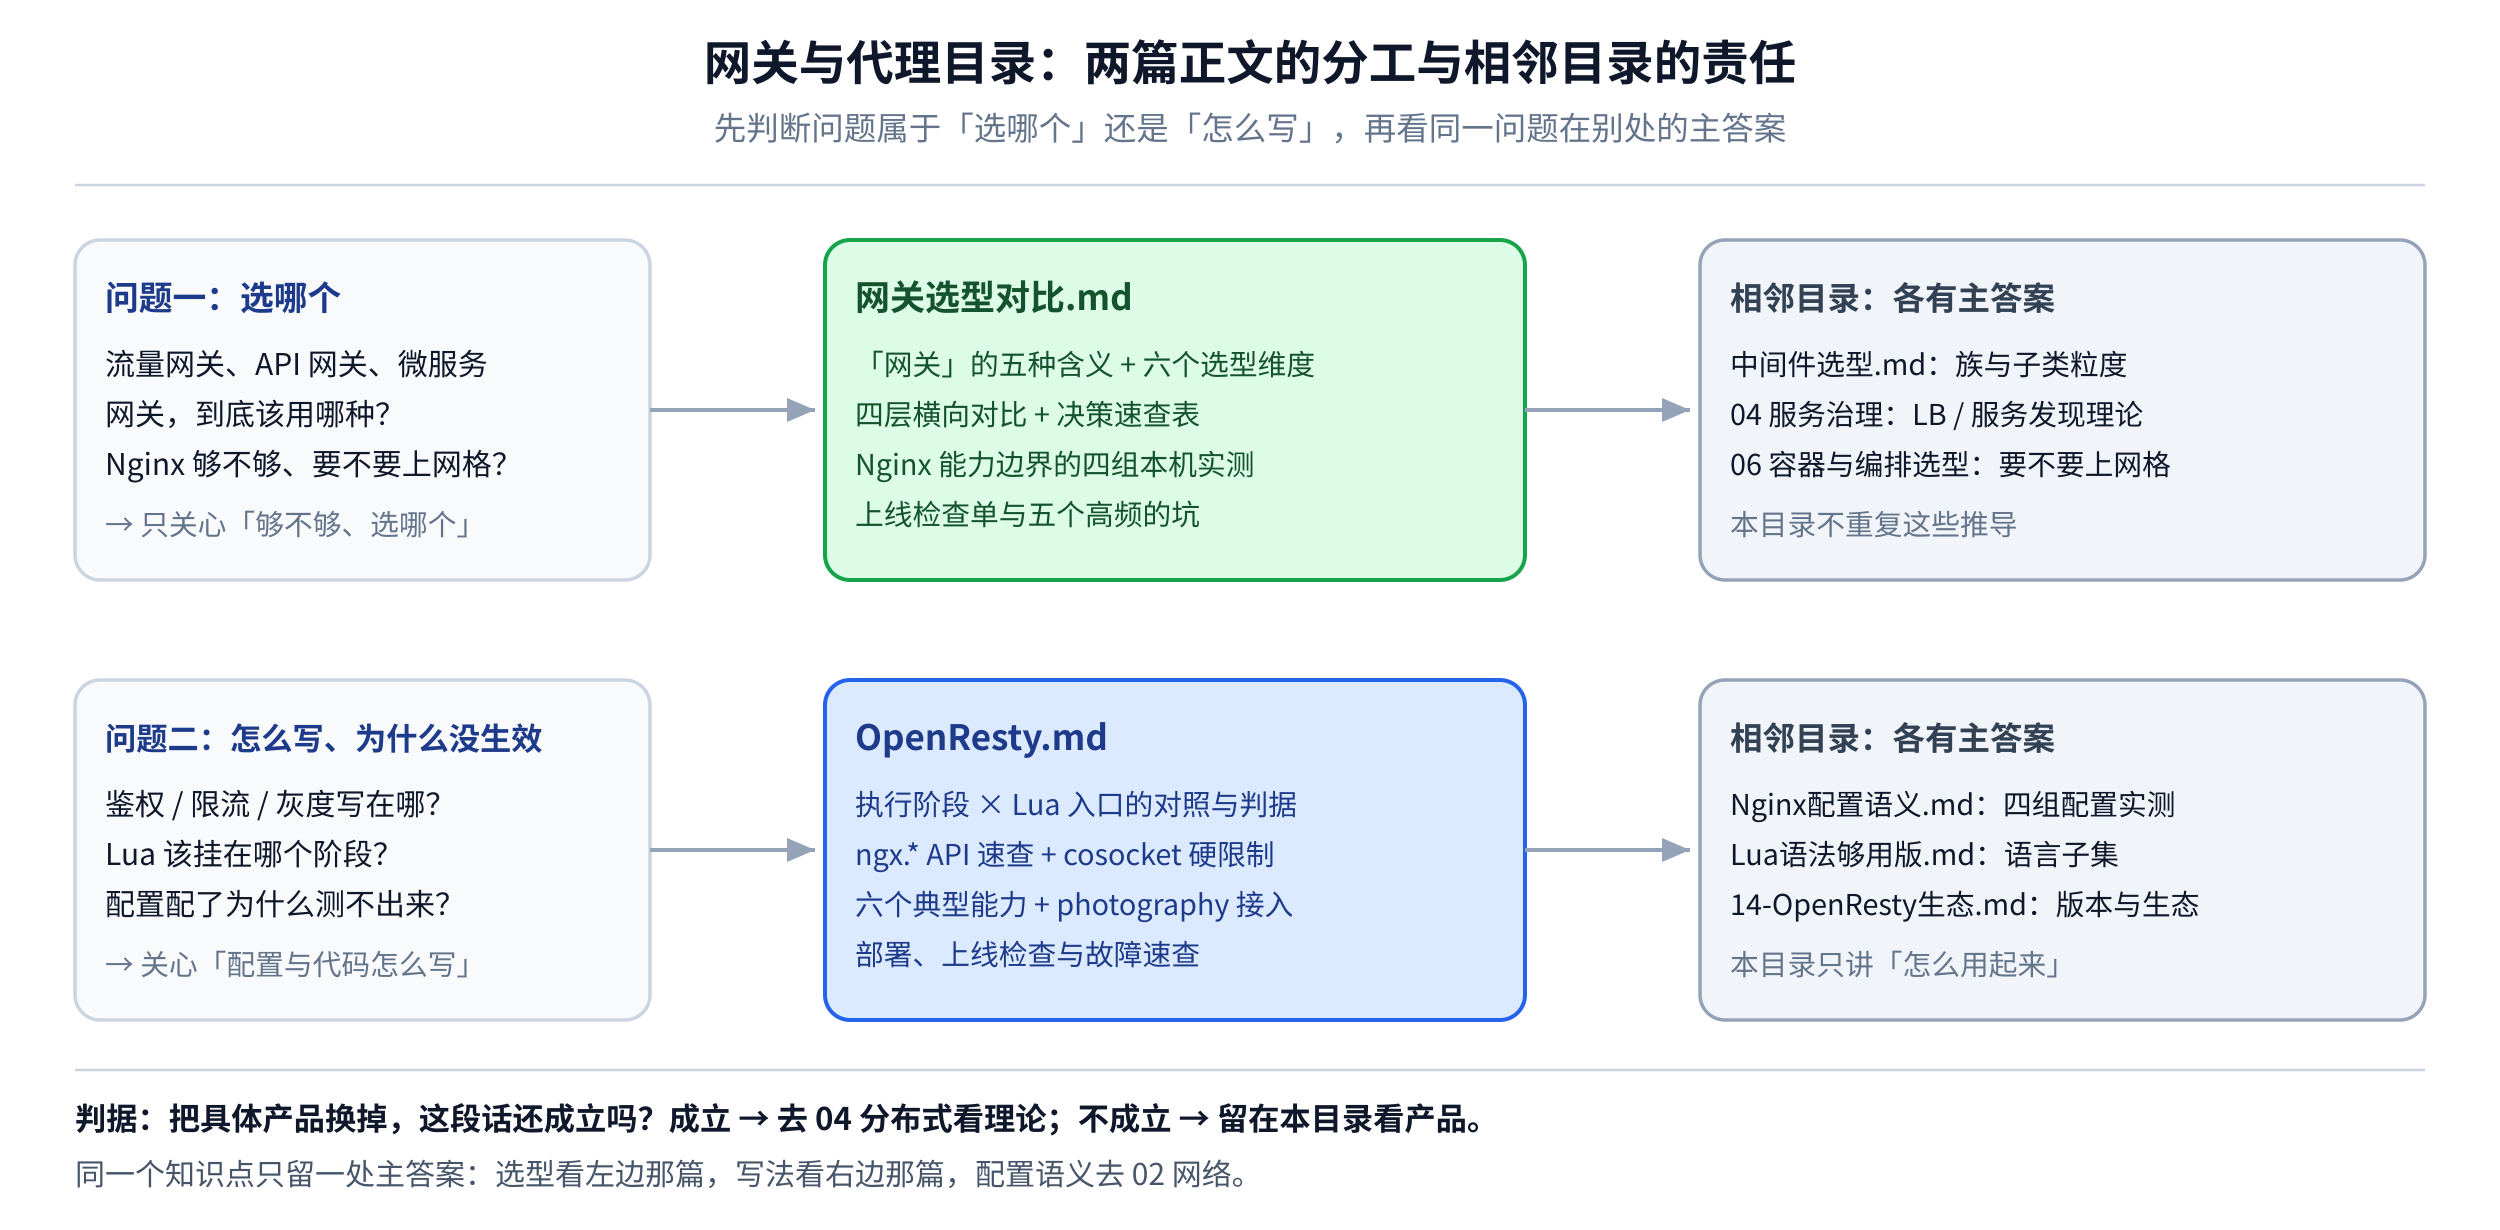
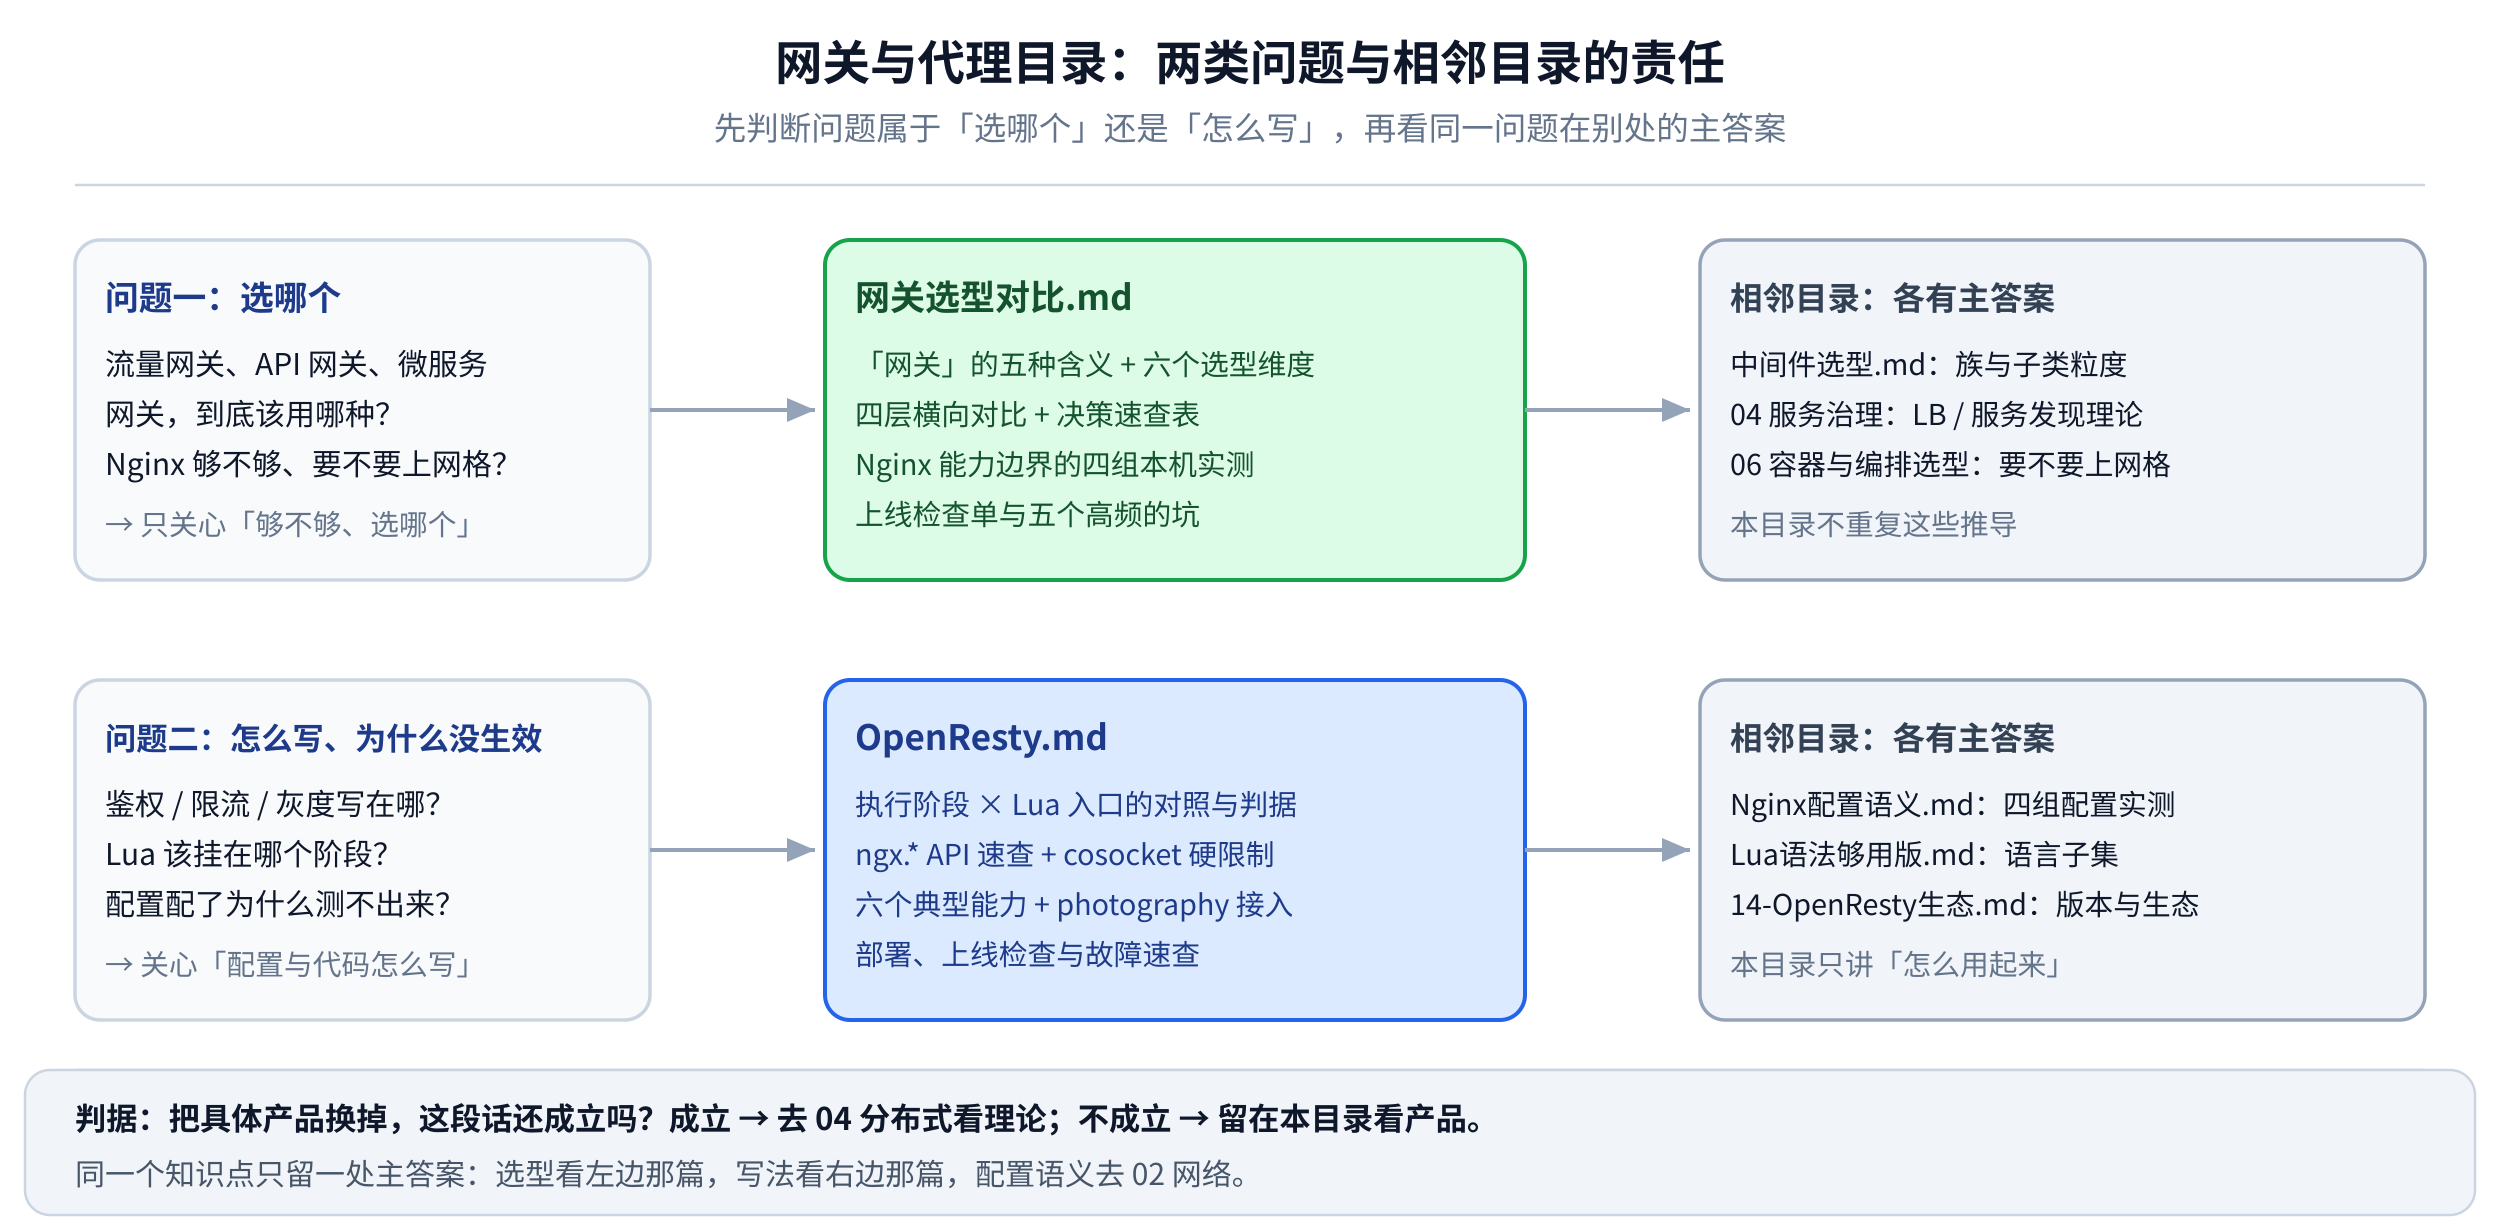
<svg xmlns="http://www.w3.org/2000/svg" viewBox="0 0 1000 492" width="1000" height="492" font-family="Microsoft YaHei, PingFang SC, Noto Sans CJK SC, sans-serif">
  <defs>
    <marker id="dir" markerWidth="9" markerHeight="9" refX="7" refY="3" orient="auto">
      <path d="M0,0 L7,3 L0,6 Z" fill="#94a3b8" />
    </marker>
  </defs>
  <rect x="0" y="0" width="1000" height="492" fill="#ffffff" />
-   <text x="500" y="32" text-anchor="middle" font-size="19" font-weight="bold" fill="#0f172a">网关与代理目录：两篇正文的分工与相邻目录的责任</text>
+   <text x="500" y="32" text-anchor="middle" font-size="19" font-weight="bold" fill="#0f172a">网关与代理目录：两类问题与相邻目录的责任</text>
  <text x="500" y="56" text-anchor="middle" font-size="13" fill="#64748b">先判断问题属于「选哪个」还是「怎么写」，再看同一问题在别处的主答案</text>
  <line x1="30" y1="74" x2="970" y2="74" stroke="#cbd5e1" stroke-width="1" />
  <rect x="30" y="96" width="230" height="136" rx="10" fill="#f8fafc" stroke="#cbd5e1" stroke-width="1.4" />
  <text x="42" y="124" font-size="13.5" font-weight="bold" fill="#1e3a8a">问题一：选哪个</text>
  <text x="42" y="150" font-size="12" fill="#0f172a">流量网关、API 网关、微服务</text>
  <text x="42" y="170" font-size="12" fill="#0f172a">网关，到底该用哪种？</text>
  <text x="42" y="190" font-size="12" fill="#0f172a">Nginx 够不够、要不要上网格？</text>
  <text x="42" y="214" font-size="11.5" fill="#64748b">→ 只关心「够不够、选哪个」</text>
  <rect x="330" y="96" width="280" height="136" rx="10" fill="#dcfce7" stroke="#16a34a" stroke-width="1.6" />
  <text x="342" y="124" font-size="14" font-weight="bold" fill="#14532d">网关选型对比.md</text>
  <text x="342" y="150" font-size="11.5" fill="#14532d">「网关」的五种含义 + 六个选型维度</text>
  <text x="342" y="170" font-size="11.5" fill="#14532d">四层横向对比 + 决策速查表</text>
  <text x="342" y="190" font-size="11.5" fill="#14532d">Nginx 能力边界的四组本机实测</text>
  <text x="342" y="210" font-size="11.5" fill="#14532d">上线检查单与五个高频的坑</text>
  <rect x="680" y="96" width="290" height="136" rx="10" fill="#f1f5f9" stroke="#94a3b8" stroke-width="1.4" />
  <text x="692" y="124" font-size="13" font-weight="bold" fill="#334155">相邻目录：各有主答案</text>
  <text x="692" y="150" font-size="11.5" fill="#0f172a">中间件选型.md：族与子类粒度</text>
  <text x="692" y="170" font-size="11.5" fill="#0f172a">04 服务治理：LB / 服务发现理论</text>
  <text x="692" y="190" font-size="11.5" fill="#0f172a">06 容器与编排选型：要不要上网格</text>
  <text x="692" y="214" font-size="11.5" fill="#64748b">本目录不重复这些推导</text>
  <line x1="260" y1="164" x2="326" y2="164" stroke="#94a3b8" stroke-width="1.6" marker-end="url(#dir)" />
  <line x1="610" y1="164" x2="676" y2="164" stroke="#94a3b8" stroke-width="1.6" marker-end="url(#dir)" />
  <rect x="30" y="272" width="230" height="136" rx="10" fill="#f8fafc" stroke="#cbd5e1" stroke-width="1.4" />
  <text x="42" y="300" font-size="12.5" font-weight="bold" fill="#1e3a8a">问题二：怎么写、为什么没生效</text>
  <text x="42" y="326" font-size="12" fill="#0f172a">鉴权 / 限流 / 灰度写在哪？</text>
  <text x="42" y="346" font-size="12" fill="#0f172a">Lua 该挂在哪个阶段？</text>
  <text x="42" y="366" font-size="12" fill="#0f172a">配置配了为什么测不出来？</text>
  <text x="42" y="390" font-size="11.5" fill="#64748b">→ 关心「配置与代码怎么写」</text>
  <rect x="330" y="272" width="280" height="136" rx="10" fill="#dbeafe" stroke="#2563eb" stroke-width="1.6" />
  <text x="342" y="300" font-size="14" font-weight="bold" fill="#1e3a8a">OpenResty.md</text>
  <text x="342" y="326" font-size="11.5" fill="#1e3a8a">执行阶段 × Lua 入口的对照与判据</text>
  <text x="342" y="346" font-size="11.5" fill="#1e3a8a">ngx.* API 速查 + cosocket 硬限制</text>
  <text x="342" y="366" font-size="11.5" fill="#1e3a8a">六个典型能力 + photography 接入</text>
  <text x="342" y="386" font-size="11.5" fill="#1e3a8a">部署、上线检查与故障速查</text>
  <rect x="680" y="272" width="290" height="136" rx="10" fill="#f1f5f9" stroke="#94a3b8" stroke-width="1.4" />
  <text x="692" y="300" font-size="13" font-weight="bold" fill="#334155">相邻目录：各有主答案</text>
  <text x="692" y="326" font-size="11.5" fill="#0f172a">Nginx配置语义.md：四组配置实测</text>
  <text x="692" y="346" font-size="11.5" fill="#0f172a">Lua语法够用版.md：语言子集</text>
  <text x="692" y="366" font-size="11.5" fill="#0f172a">14-OpenResty生态.md：版本与生态</text>
  <text x="692" y="390" font-size="11.5" fill="#64748b">本目录只讲「怎么用起来」</text>
  <line x1="260" y1="340" x2="326" y2="340" stroke="#94a3b8" stroke-width="1.6" marker-end="url(#dir)" />
  <line x1="610" y1="340" x2="676" y2="340" stroke="#94a3b8" stroke-width="1.6" marker-end="url(#dir)" />
  <line x1="30" y1="428" x2="970" y2="428" stroke="#cbd5e1" stroke-width="1" />
+   <rect x="10" y="428" width="980" height="58" fill="#f1f5f9" stroke="#cbd5e1" stroke-width="1" rx="10" />
  <text x="30" y="452" font-size="12.5" font-weight="bold" fill="#0f172a">判据：把具体产品换掉，这段话还成立吗？成立 → 去 04 分布式看理论；不成立 → 留在本目录看产品。</text>
  <text x="30" y="474" font-size="12" fill="#475569">同一个知识点只留一处主答案：选型看左边那篇，写法看右边那篇，配置语义去 02 网络。</text>
</svg>
